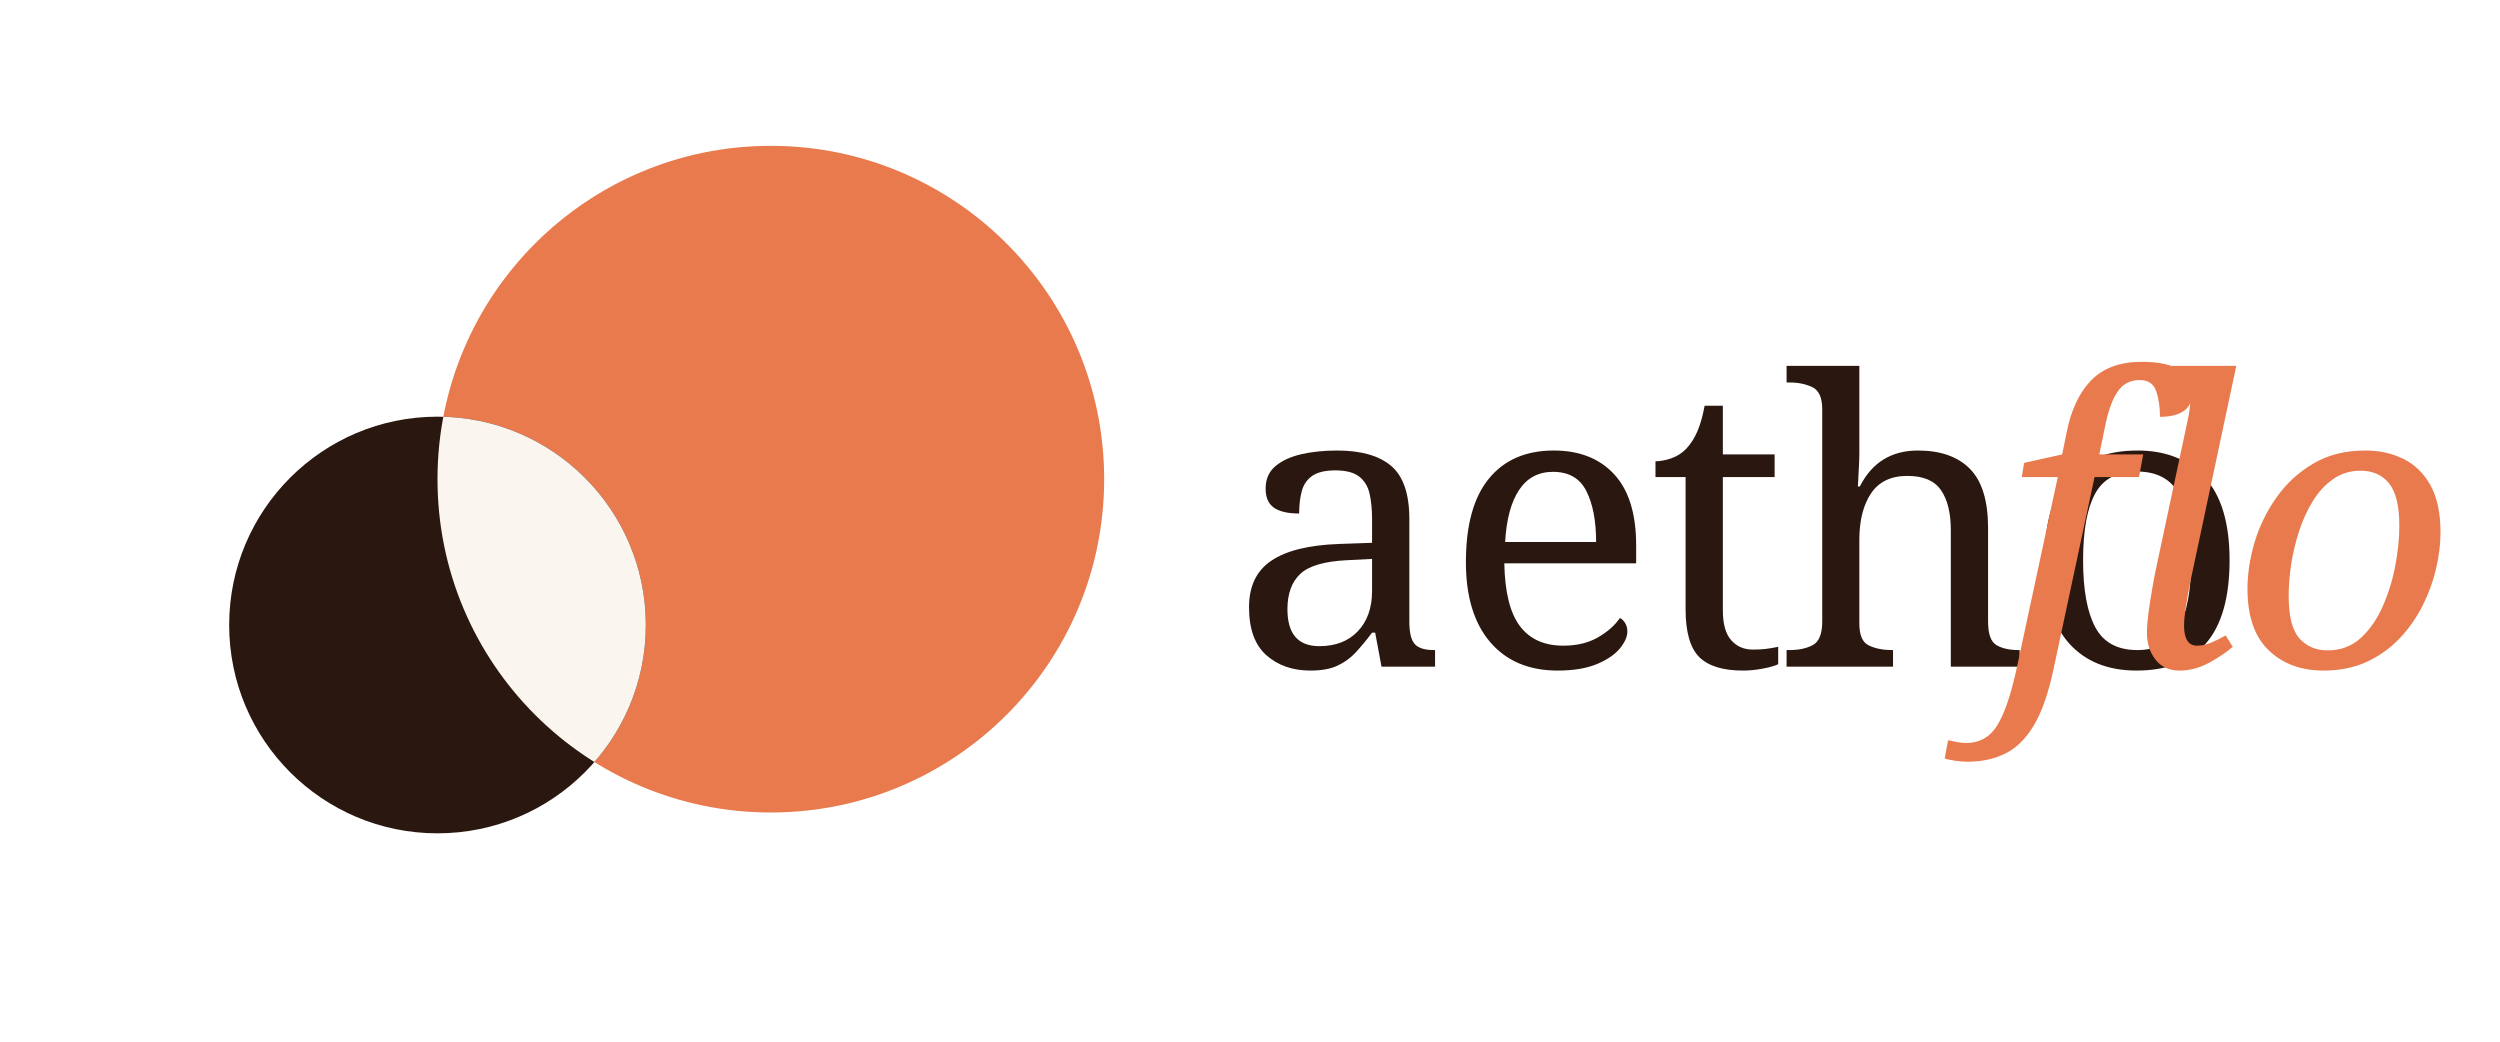
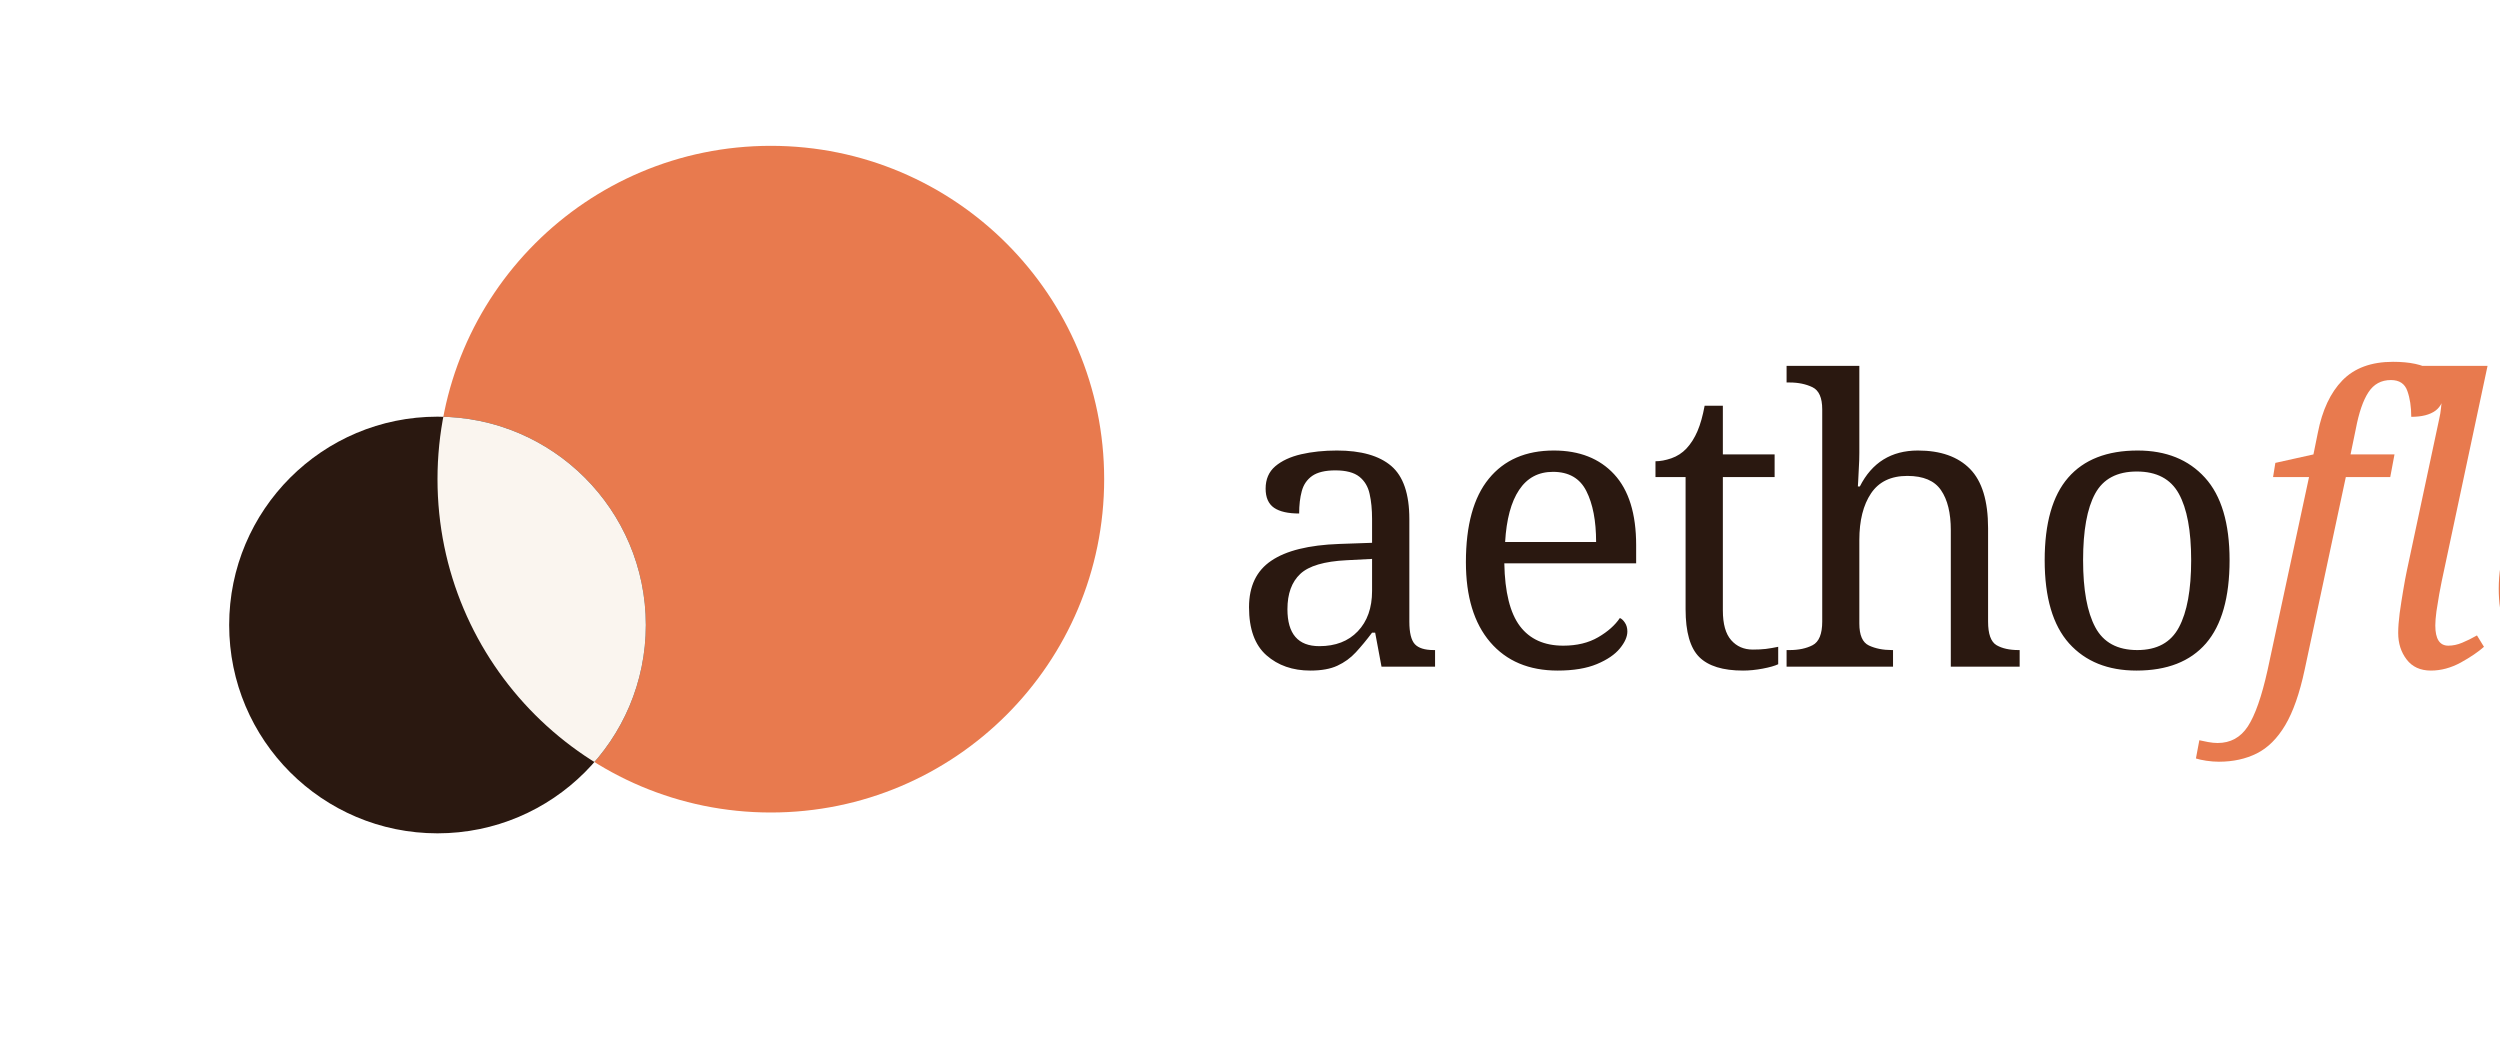
<svg xmlns="http://www.w3.org/2000/svg" viewBox="0 0 240 100" width="240" height="100">
  <circle cx="74" cy="46" r="32" fill="#E87A4E" />
  <circle cx="42" cy="60" r="20" fill="#2A1810" />
  <clipPath id="logo-clip">
    <circle cx="42" cy="60" r="20" />
  </clipPath>
  <g clip-path="url(#logo-clip)">
    <circle cx="74" cy="46" r="32" fill="#FAF5EF" />
  </g>
-   <text x="118" y="64" font-family="'Source Serif 4', 'Iowan Old Style', Georgia, serif" font-size="38" font-weight="400" letter-spacing="-0.02em" fill="#2A1810">aetho</text>
-   <text x="192" y="64" font-family="'Source Serif 4', 'Iowan Old Style', Georgia, serif" font-size="38" font-weight="400" font-style="italic" letter-spacing="-0.02em" fill="#E87A4E">flo</text>
+   <text x="118" y="64" font-family="'Source Serif 4', 'Iowan Old Style', Georgia, serif" font-size="38" font-weight="400" letter-spacing="-0.02em" fill="#2A1810">aetho<tspan font-style="italic" fill="#E87A4E">flo</tspan>
+   </text>
</svg>
